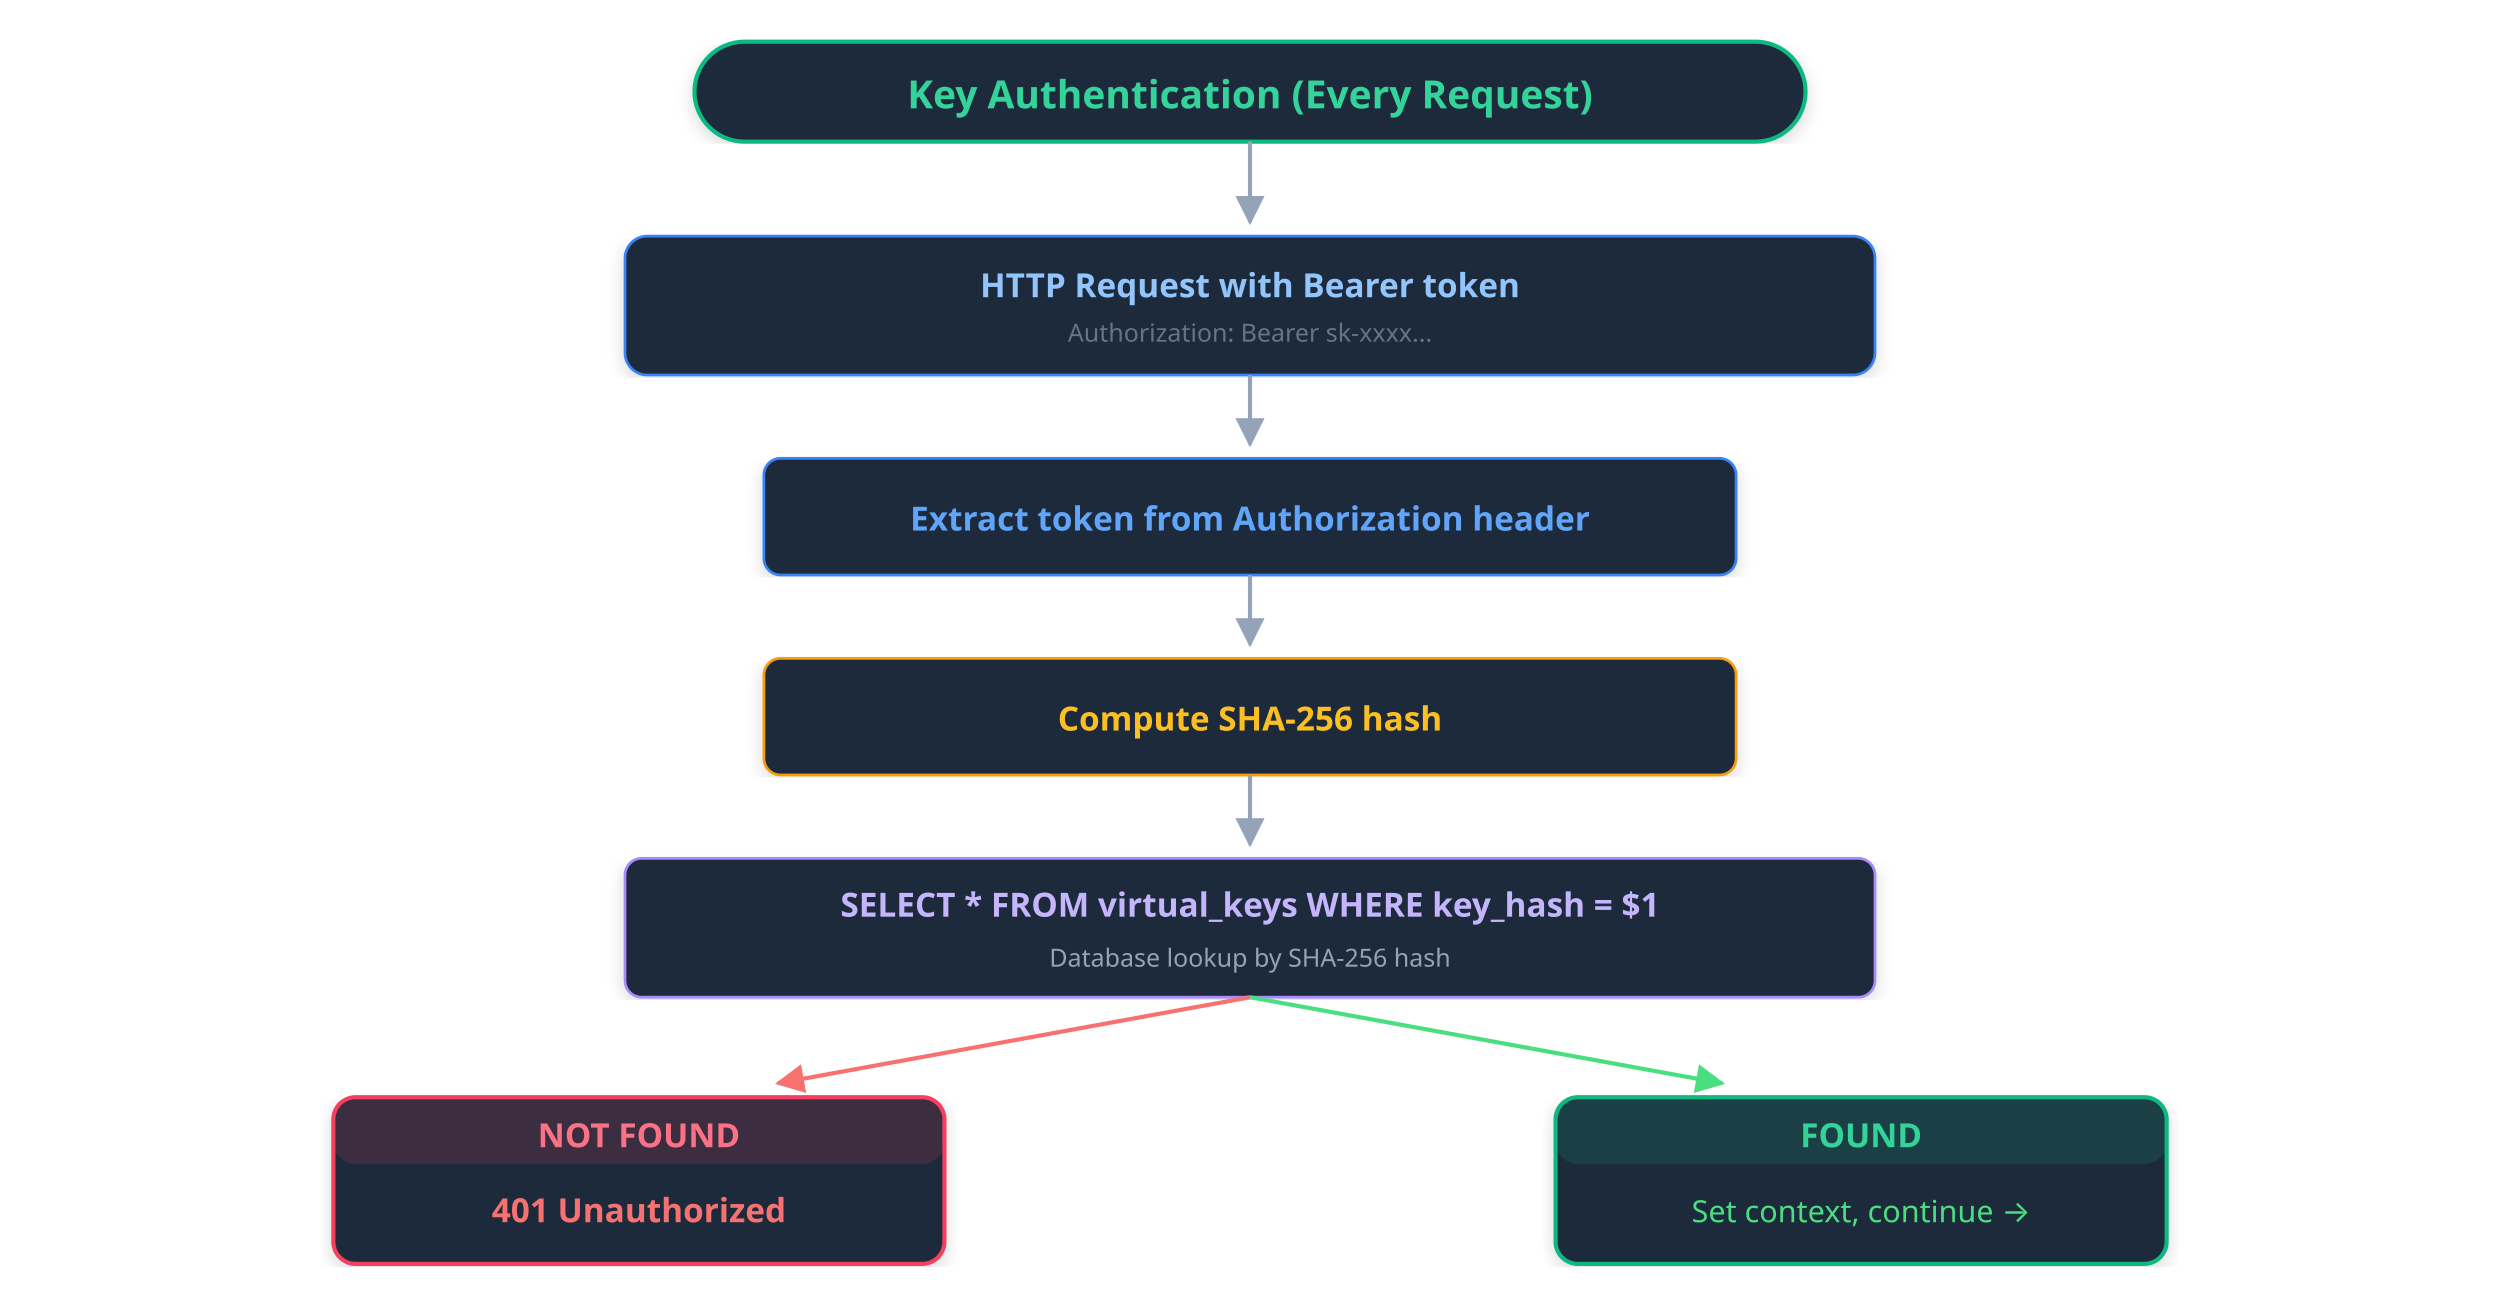
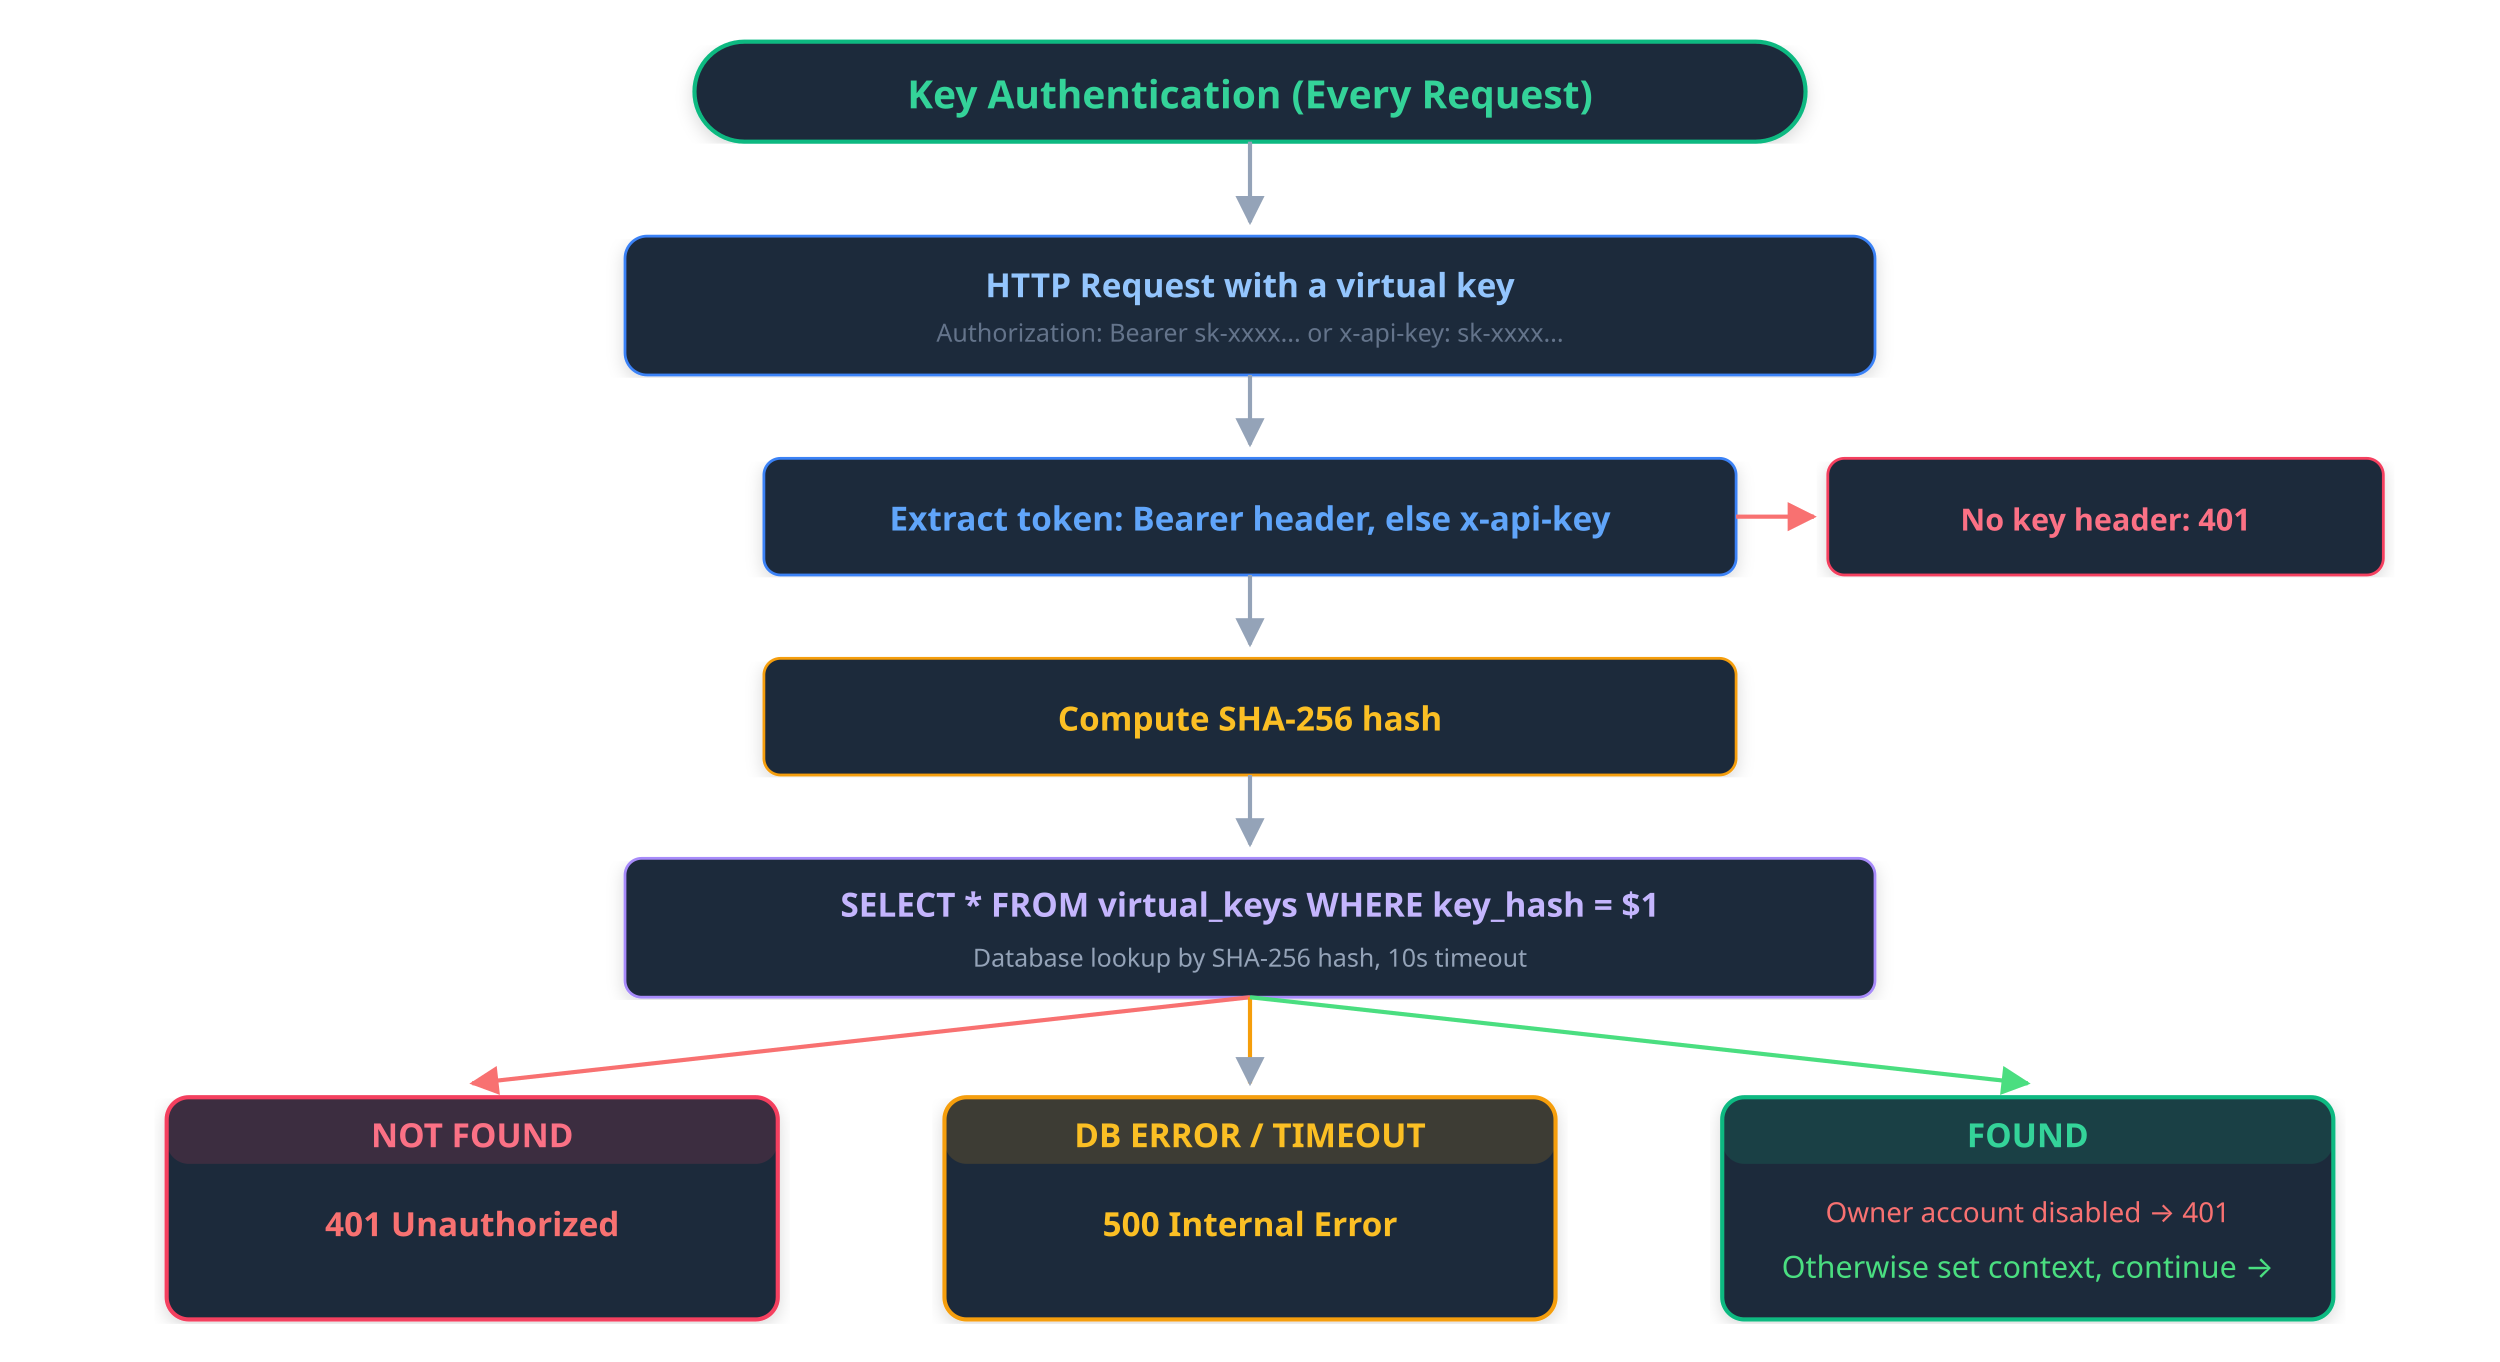
- <svg xmlns="http://www.w3.org/2000/svg" viewBox="0 0 900 470" font-family="'Segoe UI', system-ui, -apple-system, sans-serif">
+ <svg xmlns="http://www.w3.org/2000/svg" viewBox="0 0 900 490" font-family="'Segoe UI', system-ui, -apple-system, sans-serif">
  <defs>
    <marker id="arr" viewBox="0 0 10 10" refX="9" refY="5" markerWidth="7" markerHeight="7" orient="auto-start-reverse">
      <path d="M 0 0 L 10 5 L 0 10 z" fill="#94a3b8" />
    </marker>
    <marker id="arr-red" viewBox="0 0 10 10" refX="9" refY="5" markerWidth="7" markerHeight="7" orient="auto-start-reverse">
      <path d="M 0 0 L 10 5 L 0 10 z" fill="#f87171" />
    </marker>
    <marker id="arr-grn" viewBox="0 0 10 10" refX="9" refY="5" markerWidth="7" markerHeight="7" orient="auto-start-reverse">
      <path d="M 0 0 L 10 5 L 0 10 z" fill="#4ade80" />
    </marker>
    <filter id="shadow" x="-2%" y="-2%" width="104%" height="104%">
      <feDropShadow dx="0" dy="2" stdDeviation="3" flood-opacity="0.15" />
    </filter>
  </defs>
  <rect x="250" y="15" width="400" height="36" rx="18" fill="#1e293b" stroke="#10b981" stroke-width="1.5" filter="url(#shadow)" />
  <text x="450" y="39" text-anchor="middle" fill="#34d399" font-size="14" font-weight="700">Key Authentication (Every Request)</text>
  <line x1="450" y1="51" x2="450" y2="80" stroke="#94a3b8" stroke-width="1.5" marker-end="url(#arr)" />
  <rect x="225" y="85" width="450" height="50" rx="8" fill="#1e293b" stroke="#3b82f6" stroke-width="1" filter="url(#shadow)" />
-   <text x="450" y="107" text-anchor="middle" fill="#93c5fd" font-size="12" font-weight="700">HTTP Request with Bearer token</text>
-   <text x="450" y="123" text-anchor="middle" fill="#64748b" font-size="9">Authorization: Bearer sk-xxxx...</text>
+   <text x="450" y="107" text-anchor="middle" fill="#93c5fd" font-size="12" font-weight="700">HTTP Request with a virtual key</text>
+   <text x="450" y="123" text-anchor="middle" fill="#64748b" font-size="9">Authorization: Bearer sk-xxxx... or x-api-key: sk-xxxx...</text>
  <line x1="450" y1="135" x2="450" y2="160" stroke="#94a3b8" stroke-width="1.5" marker-end="url(#arr)" />
  <rect x="275" y="165" width="350" height="42" rx="6" fill="#1e293b" stroke="#3b82f6" stroke-width="1" filter="url(#shadow)" />
-   <text x="450" y="191" text-anchor="middle" fill="#60a5fa" font-size="12" font-weight="600">Extract token from Authorization header</text>
+   <text x="450" y="191" text-anchor="middle" fill="#60a5fa" font-size="12" font-weight="600">Extract token: Bearer header, else x-api-key</text>
+   <line x1="625" y1="186" x2="653" y2="186" stroke="#f87171" stroke-width="1.5" marker-end="url(#arr-red)" />
+   <rect x="658" y="165" width="200" height="42" rx="6" fill="#1e293b" stroke="#f43f5e" stroke-width="1" filter="url(#shadow)" />
+   <text x="758" y="191" text-anchor="middle" fill="#fb7185" font-size="11" font-weight="700">No key header: 401</text>
  <line x1="450" y1="207" x2="450" y2="232" stroke="#94a3b8" stroke-width="1.5" marker-end="url(#arr)" />
  <rect x="275" y="237" width="350" height="42" rx="6" fill="#1e293b" stroke="#f59e0b" stroke-width="1" filter="url(#shadow)" />
  <text x="450" y="263" text-anchor="middle" fill="#fbbf24" font-size="12" font-weight="600">Compute SHA-256 hash</text>
  <line x1="450" y1="279" x2="450" y2="304" stroke="#94a3b8" stroke-width="1.5" marker-end="url(#arr)" />
  <rect x="225" y="309" width="450" height="50" rx="6" fill="#1e293b" stroke="#a78bfa" stroke-width="1" filter="url(#shadow)" />
  <text x="450" y="330" text-anchor="middle" fill="#c4b5fd" font-size="12" font-weight="700">SELECT * FROM virtual_keys WHERE key_hash = $1</text>
-   <text x="450" y="348" text-anchor="middle" fill="#94a3b8" font-size="9">Database lookup by SHA-256 hash</text>
-   <line x1="450" y1="359" x2="280" y2="390" stroke="#f87171" stroke-width="1.5" marker-end="url(#arr-red)" />
-   <line x1="450" y1="359" x2="620" y2="390" stroke="#4ade80" stroke-width="1.5" marker-end="url(#arr-grn)" />
-   <rect x="120" y="395" width="220" height="60" rx="8" fill="#1e293b" stroke="#f43f5e" stroke-width="1.5" filter="url(#shadow)" />
-   <rect x="120" y="395" width="220" height="24" rx="8" fill="#f43f5e" opacity="0.15" />
-   <text x="230" y="413" text-anchor="middle" fill="#fb7185" font-size="12" font-weight="700">NOT FOUND</text>
-   <text x="230" y="440" text-anchor="middle" fill="#f87171" font-size="12" font-weight="700">401 Unauthorized</text>
-   <rect x="560" y="395" width="220" height="60" rx="8" fill="#1e293b" stroke="#10b981" stroke-width="1.5" filter="url(#shadow)" />
-   <rect x="560" y="395" width="220" height="24" rx="8" fill="#10b981" opacity="0.15" />
-   <text x="670" y="413" text-anchor="middle" fill="#34d399" font-size="12" font-weight="700">FOUND</text>
-   <text x="670" y="440" text-anchor="middle" fill="#4ade80" font-size="11">Set context, continue →</text>
+   <text x="450" y="348" text-anchor="middle" fill="#94a3b8" font-size="9">Database lookup by SHA-256 hash, 10s timeout</text>
+   <line x1="450" y1="359" x2="170" y2="390" stroke="#f87171" stroke-width="1.5" marker-end="url(#arr-red)" />
+   <line x1="450" y1="359" x2="450" y2="390" stroke="#f59e0b" stroke-width="1.5" marker-end="url(#arr)" />
+   <line x1="450" y1="359" x2="730" y2="390" stroke="#4ade80" stroke-width="1.5" marker-end="url(#arr-grn)" />
+   <rect x="60" y="395" width="220" height="80" rx="8" fill="#1e293b" stroke="#f43f5e" stroke-width="1.5" filter="url(#shadow)" />
+   <rect x="60" y="395" width="220" height="24" rx="8" fill="#f43f5e" opacity="0.15" />
+   <text x="170" y="413" text-anchor="middle" fill="#fb7185" font-size="12" font-weight="700">NOT FOUND</text>
+   <text x="170" y="445" text-anchor="middle" fill="#f87171" font-size="12" font-weight="700">401 Unauthorized</text>
+   <rect x="340" y="395" width="220" height="80" rx="8" fill="#1e293b" stroke="#f59e0b" stroke-width="1.5" filter="url(#shadow)" />
+   <rect x="340" y="395" width="220" height="24" rx="8" fill="#f59e0b" opacity="0.15" />
+   <text x="450" y="413" text-anchor="middle" fill="#fbbf24" font-size="12" font-weight="700">DB ERROR / TIMEOUT</text>
+   <text x="450" y="445" text-anchor="middle" fill="#fbbf24" font-size="12" font-weight="700">500 Internal Error</text>
+   <rect x="620" y="395" width="220" height="80" rx="8" fill="#1e293b" stroke="#10b981" stroke-width="1.5" filter="url(#shadow)" />
+   <rect x="620" y="395" width="220" height="24" rx="8" fill="#10b981" opacity="0.15" />
+   <text x="730" y="413" text-anchor="middle" fill="#34d399" font-size="12" font-weight="700">FOUND</text>
+   <text x="730" y="440" text-anchor="middle" fill="#f87171" font-size="10">Owner account disabled → 401</text>
+   <text x="730" y="460" text-anchor="middle" fill="#4ade80" font-size="11">Otherwise set context, continue →</text>
</svg>
